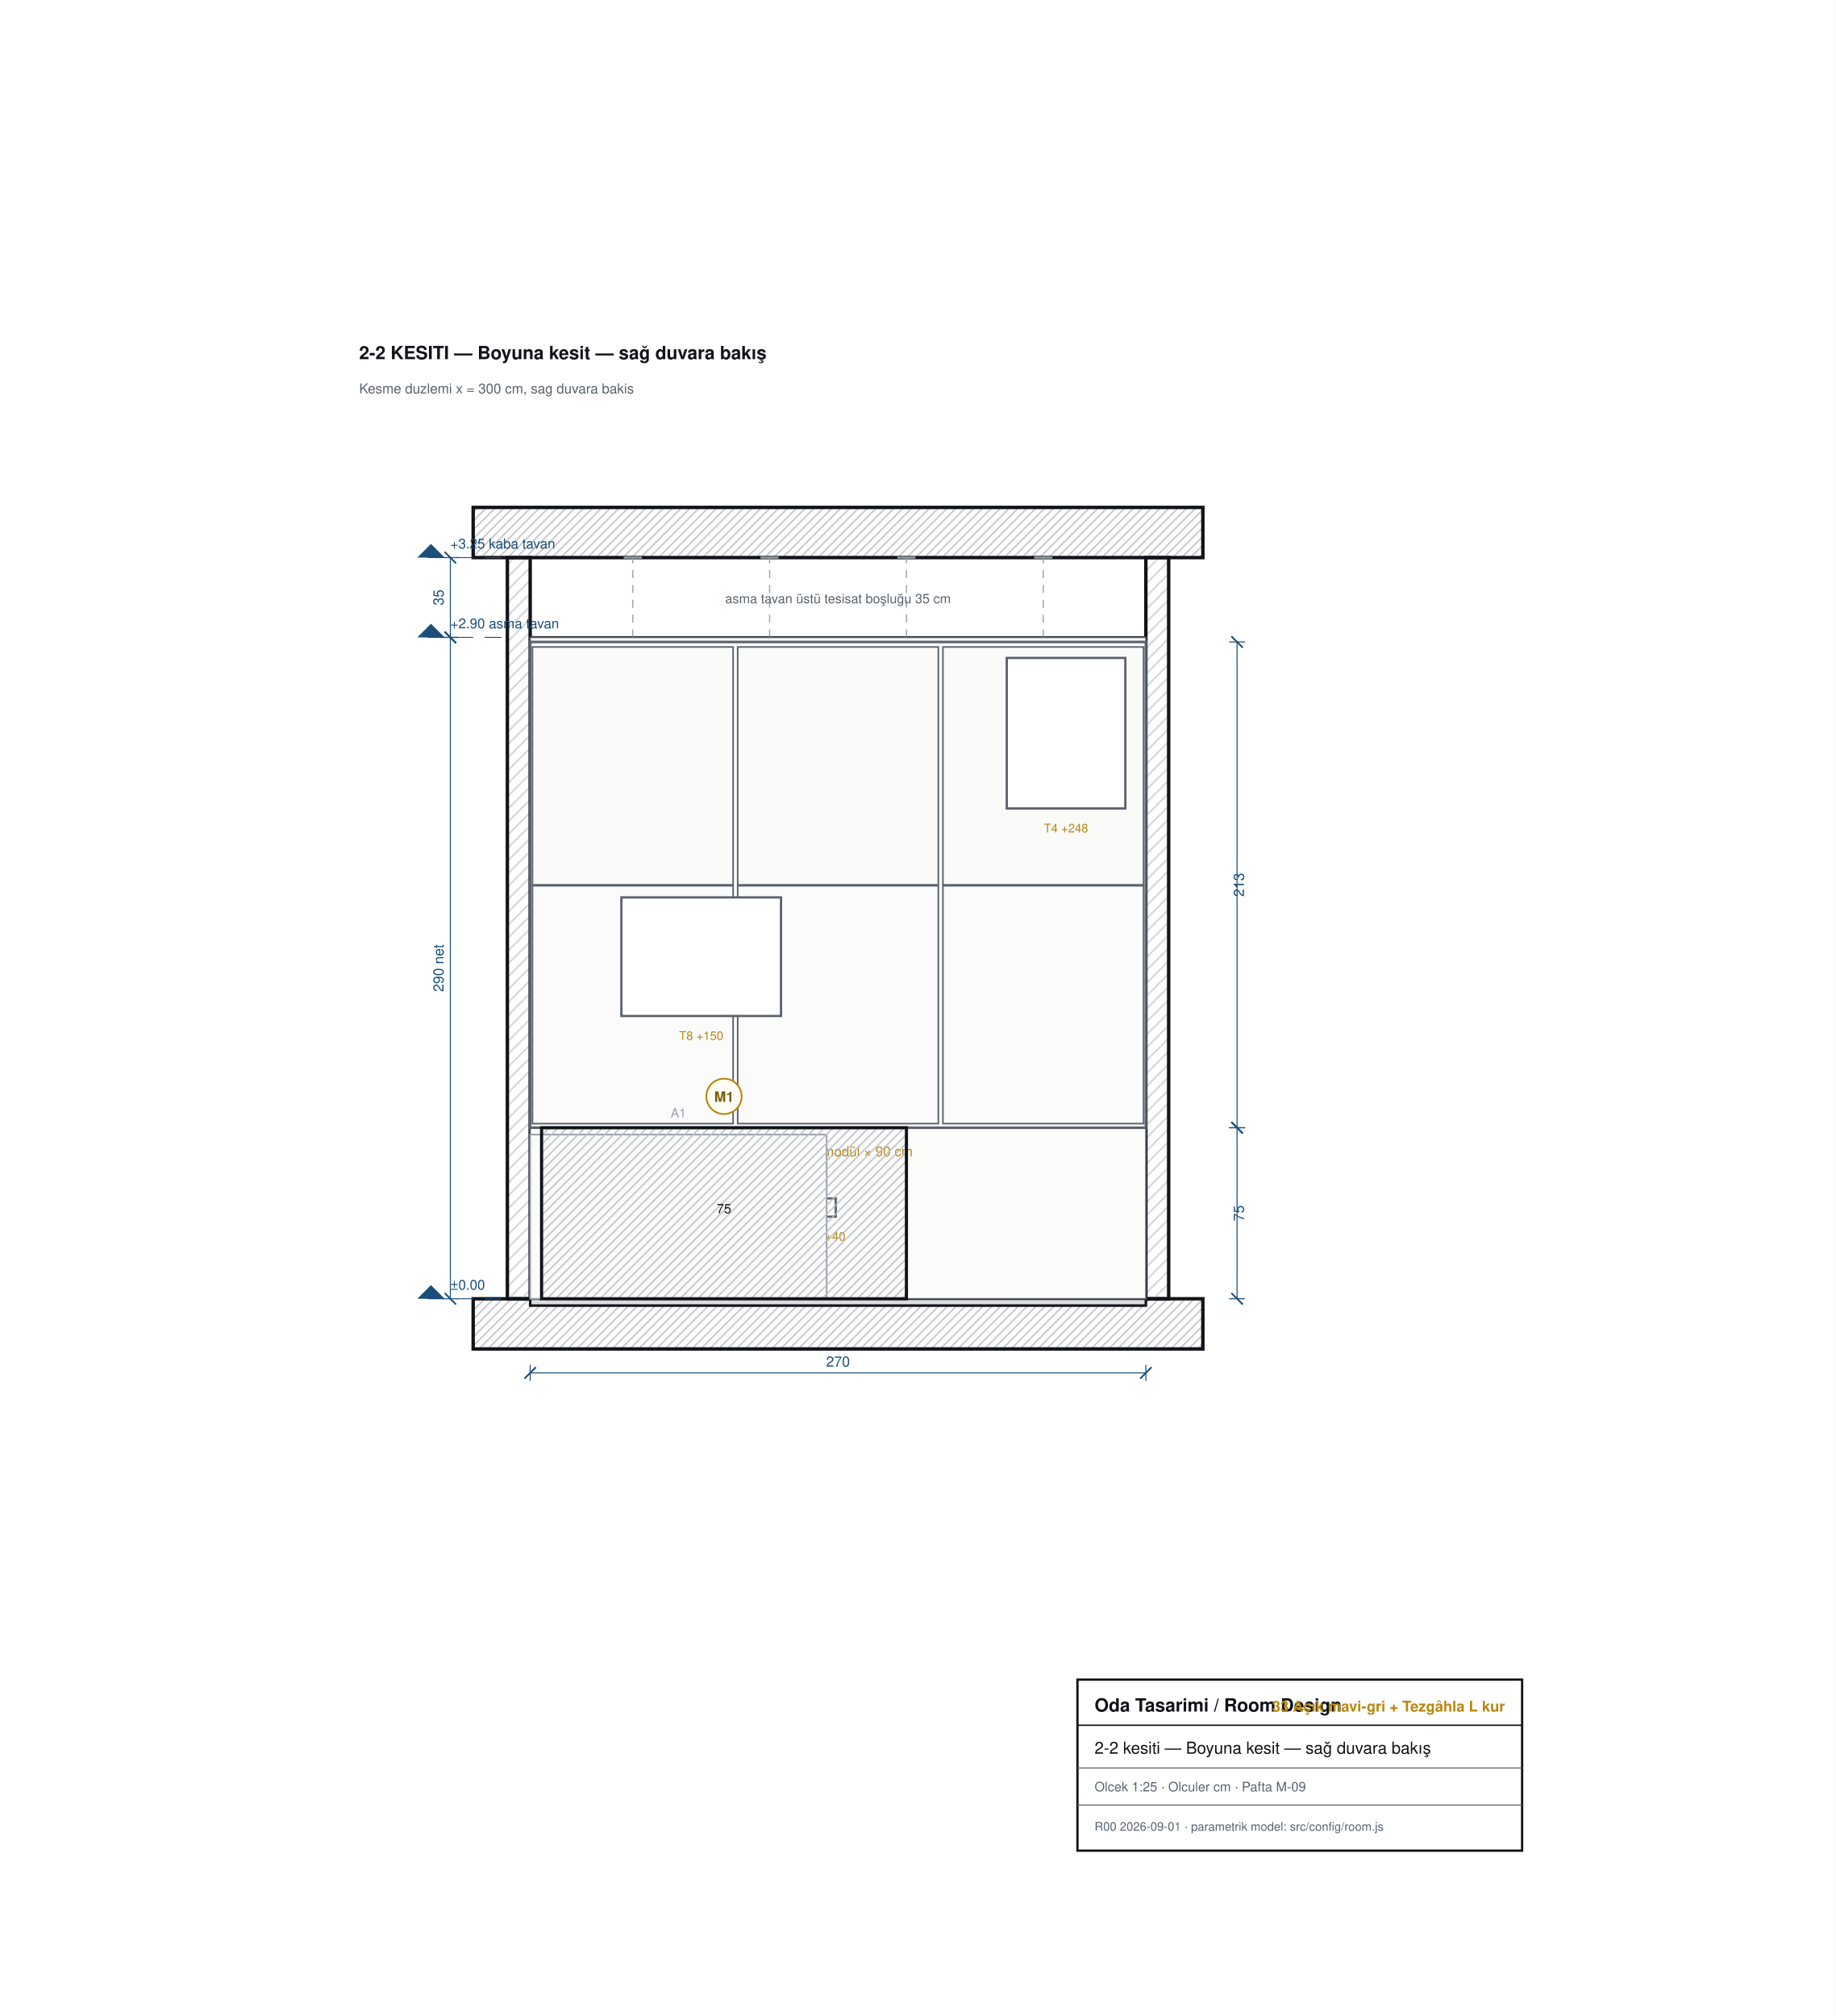
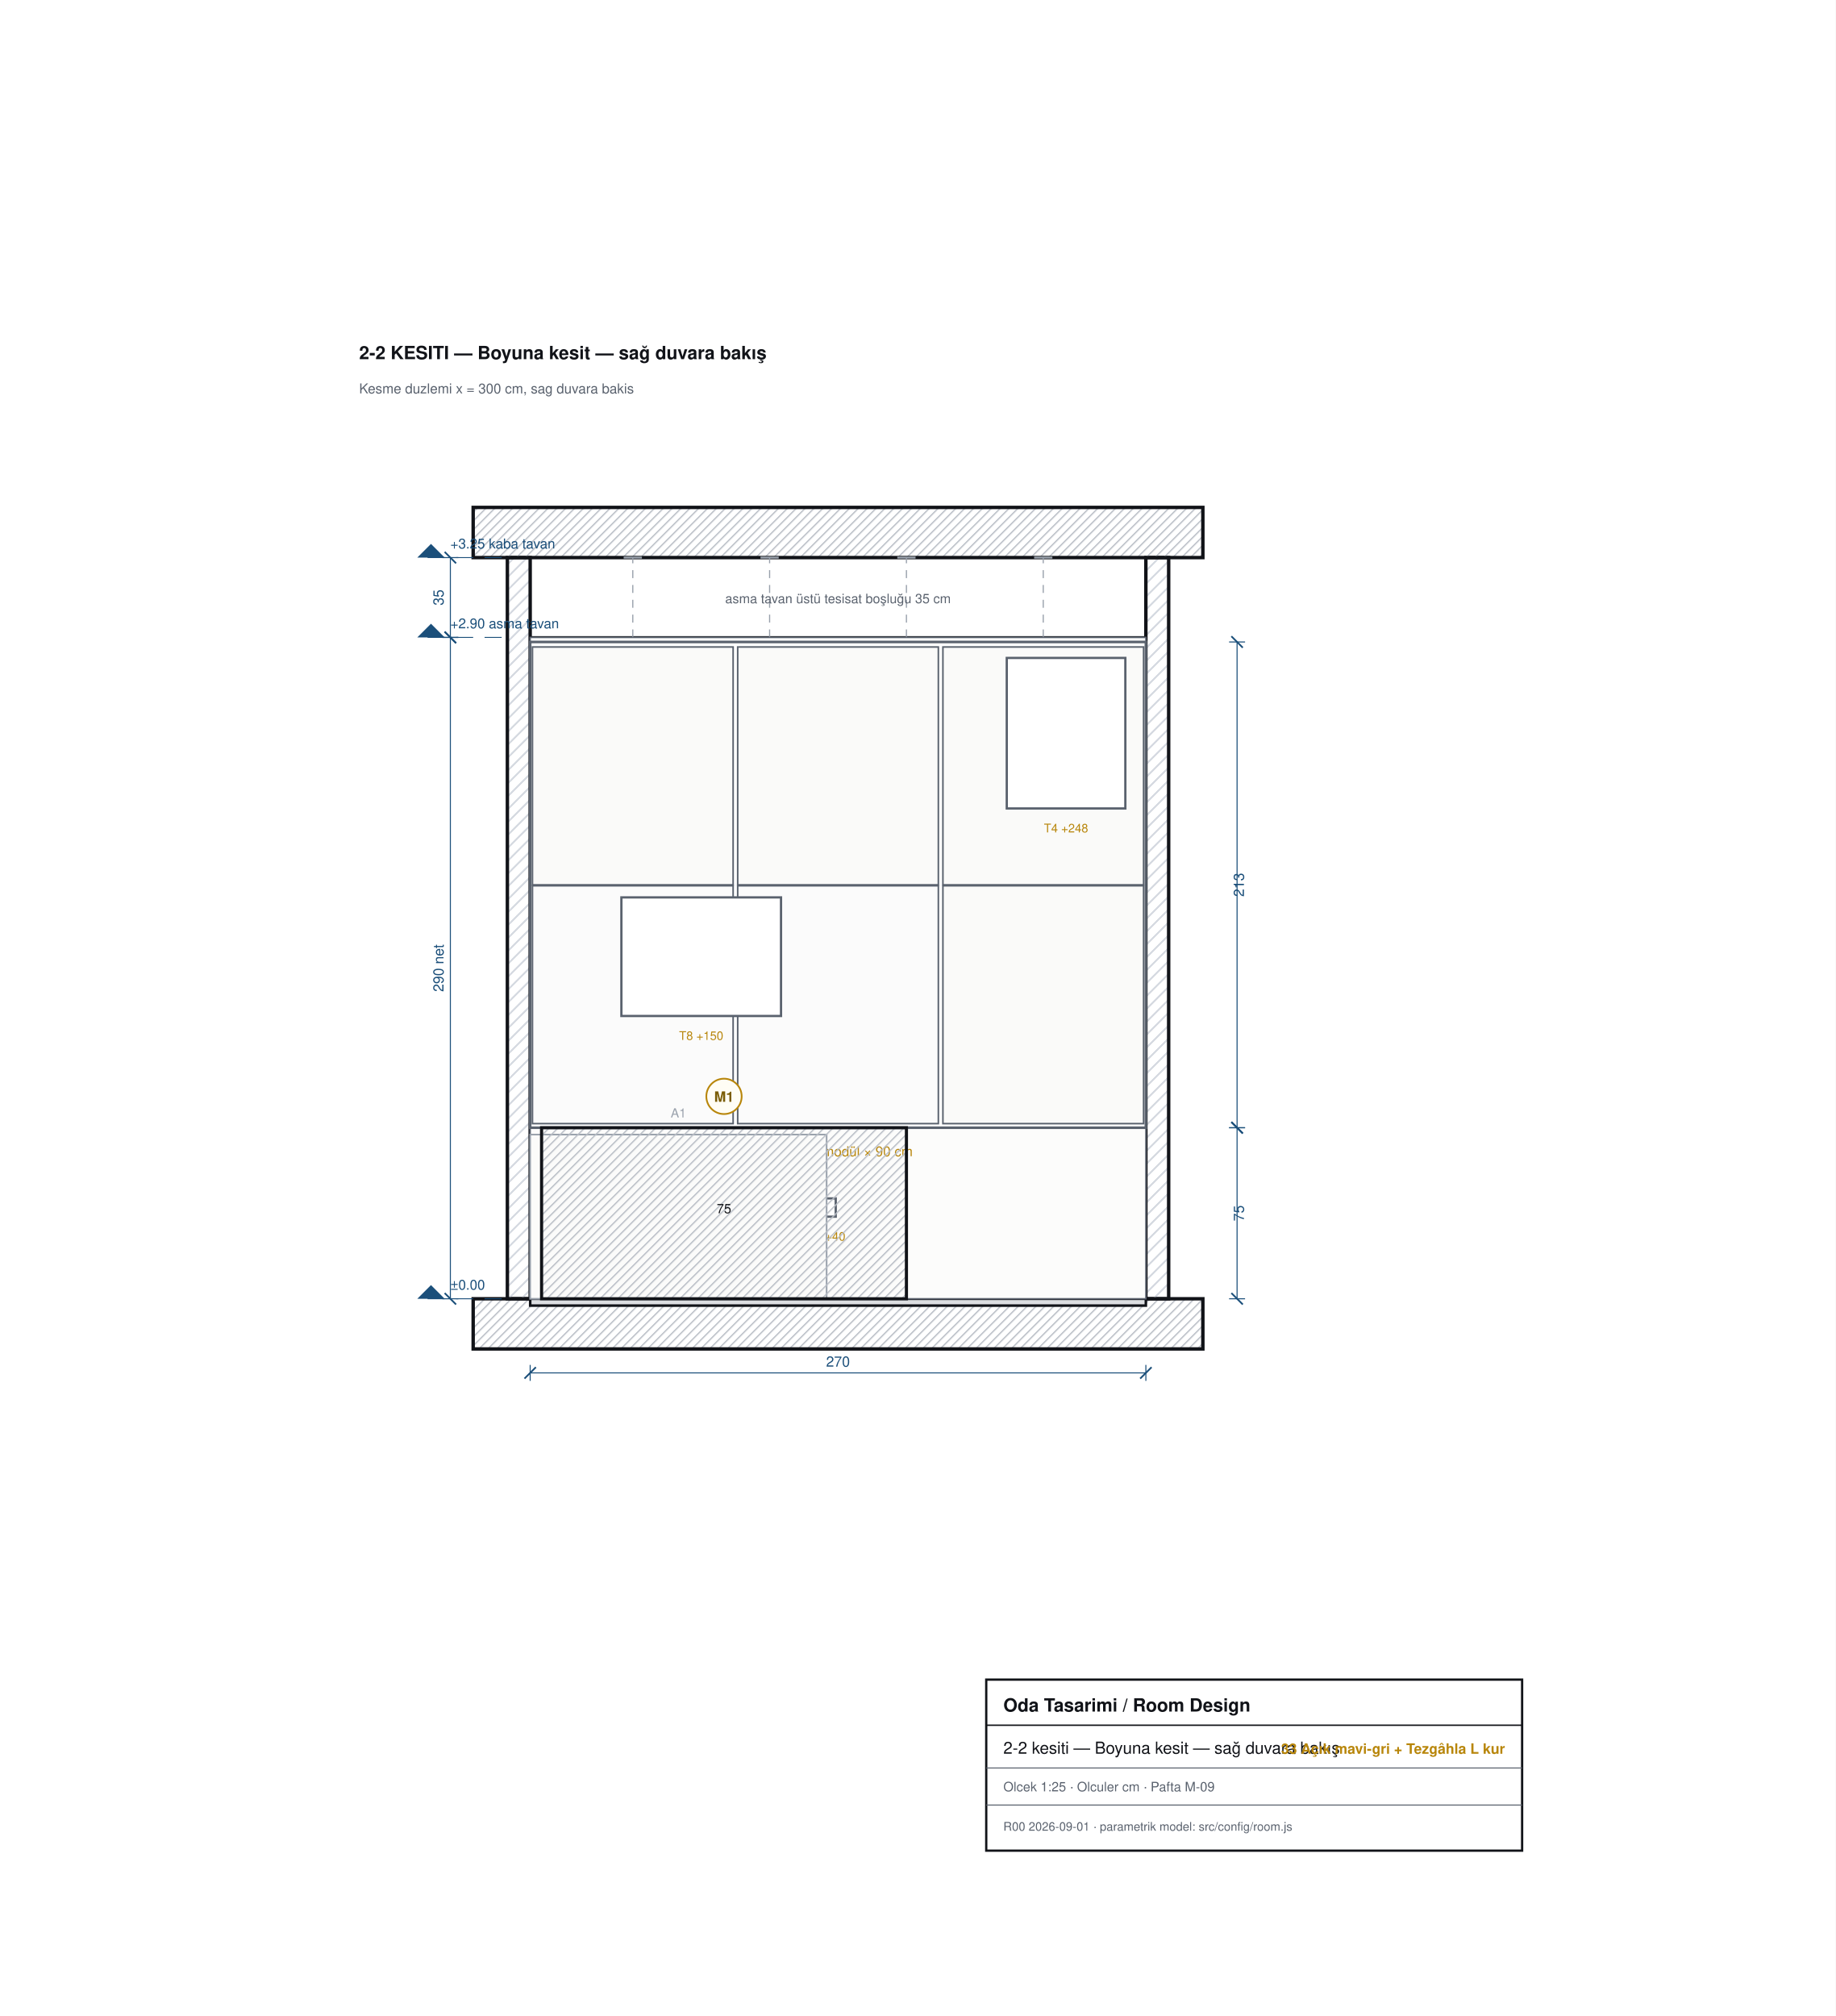
<svg xmlns="http://www.w3.org/2000/svg" width="322mm" height="353.6mm" viewBox="0 0 322 353.6" font-family="Helvetica,Arial,sans-serif">
  <rect width="322" height="353.6" fill="#ffffff" />
  <defs>
    <pattern id="hs" width="1.6" height="1.6" patternTransform="rotate(45)" patternUnits="userSpaceOnUse">
      <line x1="0" y1="0" x2="0" y2="1.6" stroke="#c9ced6" stroke-width="0.55" />
    </pattern>
    <pattern id="hc" width="1.1" height="1.1" patternTransform="rotate(45)" patternUnits="userSpaceOnUse">
      <line x1="0" y1="0" x2="0" y2="1.1" stroke="#b9bec6" stroke-width="0.45" />
    </pattern>
  </defs>
  <rect x="83.00" y="227.80" width="128.00" height="8.80" fill="url(#hc)" stroke="#111318" stroke-width="0.6" />
  <rect x="89.00" y="97.80" width="4.00" height="130.00" fill="url(#hs)" stroke="#111318" stroke-width="0.6" />
  <rect x="201.00" y="97.80" width="4.00" height="130.00" fill="url(#hs)" stroke="#111318" stroke-width="0.6" />
  <rect x="83.00" y="89.00" width="128.00" height="8.80" fill="url(#hc)" stroke="#111318" stroke-width="0.6" />
  <rect x="93.00" y="111.80" width="108.00" height="1.20" fill="#e9e4d8" stroke="#111318" stroke-width="0.45" />
  <line x1="111.00" y1="111.80" x2="111.00" y2="97.80" stroke="#98a0ab" stroke-width="0.2" stroke-dasharray="1.4 1.2" />
  <line x1="109.40" y1="97.80" x2="112.60" y2="97.80" stroke="#98a0ab" stroke-width="0.35" />
  <line x1="135.00" y1="111.80" x2="135.00" y2="97.80" stroke="#98a0ab" stroke-width="0.2" stroke-dasharray="1.4 1.2" />
  <line x1="133.40" y1="97.80" x2="136.60" y2="97.80" stroke="#98a0ab" stroke-width="0.35" />
  <line x1="159.00" y1="111.80" x2="159.00" y2="97.80" stroke="#98a0ab" stroke-width="0.2" stroke-dasharray="1.4 1.2" />
  <line x1="157.40" y1="97.80" x2="160.60" y2="97.80" stroke="#98a0ab" stroke-width="0.35" />
  <line x1="183.00" y1="111.80" x2="183.00" y2="97.80" stroke="#98a0ab" stroke-width="0.2" stroke-dasharray="1.4 1.2" />
  <line x1="181.40" y1="97.80" x2="184.60" y2="97.80" stroke="#98a0ab" stroke-width="0.35" />
  <rect x="93.00" y="227.80" width="108.00" height="1.20" fill="#dcdee1" stroke="#111318" stroke-width="0.45" />
  <text x="147.00" y="105.80" font-size="2.3" fill="#5a626e" text-anchor="middle">asma tavan üstü tesisat boşluğu  35 cm</text>
  <rect x="93.00" y="111.80" width="108.00" height="116.00" fill="#fcfcfb" stroke="#5a626e" stroke-width="0.25" />
  <rect x="93.00" y="112.60" width="108.00" height="85.20" fill="#ffffff" stroke="#5a626e" stroke-width="0.45" />
-   <rect x="165.40" y="155.36" width="35.20" height="41.72" fill="#fbfbfb" stroke="#5a626e" stroke-width="0.28" />
+   <rect x="165.40" y="155.36" width="35.20" height="41.72" fill="#fafaf9" stroke="#5a626e" stroke-width="0.28" />
  <rect x="165.40" y="113.48" width="35.20" height="41.72" fill="#fafaf9" stroke="#5a626e" stroke-width="0.28" />
  <rect x="129.40" y="155.36" width="35.20" height="41.72" fill="#fbfbfb" stroke="#5a626e" stroke-width="0.28" />
  <rect x="129.40" y="113.48" width="35.20" height="41.72" fill="#fafaf9" stroke="#5a626e" stroke-width="0.28" />
  <rect x="93.40" y="155.36" width="35.20" height="41.72" fill="#fbfbfb" stroke="#5a626e" stroke-width="0.28" />
  <rect x="93.40" y="113.48" width="35.20" height="41.72" fill="#fafaf9" stroke="#5a626e" stroke-width="0.28" />
  <text x="147.00" y="202.80" font-size="2.4" fill="#b8860b" text-anchor="middle">AD1 — 3 modül × 90 cm</text>
  <line x1="218.40" y1="112.60" x2="215.60" y2="112.60" stroke="#1b4f7a" stroke-width="0.18" />
  <line x1="218.40" y1="197.80" x2="215.60" y2="197.80" stroke="#1b4f7a" stroke-width="0.18" />
  <line x1="217.00" y1="112.60" x2="217.00" y2="197.80" stroke="#1b4f7a" stroke-width="0.18" />
  <line x1="216.00" y1="111.60" x2="218.00" y2="113.60" stroke="#1b4f7a" stroke-width="0.3" />
  <line x1="216.00" y1="196.80" x2="218.00" y2="198.80" stroke="#1b4f7a" stroke-width="0.3" />
  <text x="218.20" y="155.20" font-size="2.5" fill="#1b4f7a" text-anchor="middle" transform="rotate(-90 218.20 155.20)">213</text>
  <line x1="218.40" y1="197.80" x2="215.60" y2="197.80" stroke="#1b4f7a" stroke-width="0.18" />
  <line x1="218.40" y1="227.80" x2="215.60" y2="227.80" stroke="#1b4f7a" stroke-width="0.18" />
  <line x1="217.00" y1="197.80" x2="217.00" y2="227.80" stroke="#1b4f7a" stroke-width="0.18" />
  <line x1="216.00" y1="196.80" x2="218.00" y2="198.80" stroke="#1b4f7a" stroke-width="0.3" />
  <line x1="216.00" y1="226.80" x2="218.00" y2="228.80" stroke="#1b4f7a" stroke-width="0.3" />
  <text x="218.20" y="212.80" font-size="2.5" fill="#1b4f7a" text-anchor="middle" transform="rotate(-90 218.20 212.80)">75</text>
  <rect x="176.60" y="115.40" width="20.80" height="26.40" fill="#ffffff" stroke="#5a626e" stroke-width="0.4" />
  <text x="187.00" y="146.00" font-size="2.1" fill="#b8860b" text-anchor="middle">T4 +248</text>
  <rect x="143.40" y="210.20" width="3.20" height="3.20" fill="#ffffff" stroke="#5a626e" stroke-width="0.4" />
  <text x="145.00" y="217.60" font-size="2.1" fill="#b8860b" text-anchor="middle">T6 +40</text>
  <rect x="109.00" y="157.40" width="28.00" height="20.80" fill="#ffffff" stroke="#5a626e" stroke-width="0.4" />
  <text x="123.00" y="182.40" font-size="2.1" fill="#b8860b" text-anchor="middle">T8 +150</text>
  <rect x="93.00" y="199.00" width="52.00" height="28.80" fill="#fbfbfa" stroke="#98a0ab" stroke-width="0.28" />
  <text x="119.00" y="196.00" font-size="2.2" fill="#98a0ab" text-anchor="middle">A1</text>
  <rect x="95.00" y="197.80" width="64.00" height="30.00" fill="url(#hc)" stroke="#111318" stroke-width="0.55" />
  <circle cx="127.00" cy="192.30" r="3.10" fill="#fffdf5" stroke="#b8860b" stroke-width="0.3" />
  <text x="127.00" y="193.25" font-size="2.5" fill="#7a5c05" text-anchor="middle" font-weight="700">M1</text>
  <text x="127.00" y="212.80" font-size="2.3" fill="#111318" text-anchor="middle">75</text>
  <line x1="75.00" y1="227.80" x2="89.00" y2="227.80" stroke="#1b4f7a" stroke-width="0.16" stroke-dasharray="3 2" />
  <path d="M 78.00 227.80 l -2.4 -2.4 l -2.4 2.4 z" fill="#1b4f7a" />
  <text x="79.00" y="226.20" font-size="2.4" fill="#1b4f7a" text-anchor="start">±0.00</text>
  <line x1="75.00" y1="111.80" x2="89.00" y2="111.80" stroke="#1b4f7a" stroke-width="0.16" stroke-dasharray="3 2" />
  <path d="M 78.00 111.80 l -2.4 -2.4 l -2.4 2.4 z" fill="#1b4f7a" />
  <text x="79.00" y="110.20" font-size="2.4" fill="#1b4f7a" text-anchor="start">+2.90 asma tavan</text>
  <line x1="75.00" y1="97.80" x2="89.00" y2="97.80" stroke="#1b4f7a" stroke-width="0.16" stroke-dasharray="3 2" />
  <path d="M 78.00 97.80 l -2.4 -2.4 l -2.4 2.4 z" fill="#1b4f7a" />
  <text x="79.00" y="96.20" font-size="2.4" fill="#1b4f7a" text-anchor="start">+3.25 kaba tavan</text>
  <line x1="77.60" y1="111.80" x2="80.40" y2="111.80" stroke="#1b4f7a" stroke-width="0.18" />
  <line x1="77.60" y1="227.80" x2="80.40" y2="227.80" stroke="#1b4f7a" stroke-width="0.18" />
  <line x1="79.00" y1="111.80" x2="79.00" y2="227.80" stroke="#1b4f7a" stroke-width="0.18" />
  <line x1="78.00" y1="110.80" x2="80.00" y2="112.80" stroke="#1b4f7a" stroke-width="0.3" />
  <line x1="78.00" y1="226.80" x2="80.00" y2="228.80" stroke="#1b4f7a" stroke-width="0.3" />
  <text x="77.80" y="169.80" font-size="2.5" fill="#1b4f7a" text-anchor="middle" transform="rotate(-90 77.80 169.80)">290 net</text>
  <line x1="77.60" y1="97.80" x2="80.40" y2="97.80" stroke="#1b4f7a" stroke-width="0.18" />
  <line x1="77.60" y1="111.80" x2="80.40" y2="111.80" stroke="#1b4f7a" stroke-width="0.18" />
  <line x1="79.00" y1="97.80" x2="79.00" y2="111.80" stroke="#1b4f7a" stroke-width="0.18" />
  <line x1="78.00" y1="96.80" x2="80.00" y2="98.80" stroke="#1b4f7a" stroke-width="0.3" />
  <line x1="78.00" y1="110.80" x2="80.00" y2="112.80" stroke="#1b4f7a" stroke-width="0.3" />
  <text x="77.80" y="104.80" font-size="2.5" fill="#1b4f7a" text-anchor="middle" transform="rotate(-90 77.80 104.80)">35</text>
  <line x1="93.00" y1="239.40" x2="93.00" y2="242.20" stroke="#1b4f7a" stroke-width="0.18" />
  <line x1="201.00" y1="239.40" x2="201.00" y2="242.20" stroke="#1b4f7a" stroke-width="0.18" />
  <line x1="93.00" y1="240.80" x2="201.00" y2="240.80" stroke="#1b4f7a" stroke-width="0.18" />
  <line x1="92.00" y1="241.80" x2="94.00" y2="239.80" stroke="#1b4f7a" stroke-width="0.3" />
  <line x1="200.00" y1="241.80" x2="202.00" y2="239.80" stroke="#1b4f7a" stroke-width="0.3" />
  <text x="147.00" y="239.70" font-size="2.5" fill="#1b4f7a" text-anchor="middle">270</text>
  <text x="63.00" y="63.00" font-size="3.2" fill="#111318" text-anchor="start" font-weight="700">2-2 KESITI — Boyuna kesit — sağ duvara bakış</text>
  <text x="63.00" y="69.00" font-size="2.4" fill="#5a626e" text-anchor="start">Kesme duzlemi x = 300 cm, sag duvara bakis</text>
-   <rect x="189.00" y="294.60" width="78.00" height="30.00" fill="#ffffff" stroke="#111318" stroke-width="0.4" />
-   <line x1="189.00" y1="302.60" x2="267.00" y2="302.60" stroke="#111318" stroke-width="0.25" />
-   <line x1="189.00" y1="310.10" x2="267.00" y2="310.10" stroke="#5a626e" stroke-width="0.18" />
-   <line x1="189.00" y1="316.60" x2="267.00" y2="316.60" stroke="#5a626e" stroke-width="0.18" />
-   <text x="192.00" y="300.20" font-size="3.2" fill="#111318" text-anchor="start" font-weight="700">Oda Tasarimi / Room Design</text>
-   <text x="192.00" y="307.60" font-size="2.9" fill="#111318" text-anchor="start">2-2 kesiti — Boyuna kesit — sağ duvara bakış</text>
-   <text x="192.00" y="314.20" font-size="2.3" fill="#5a626e" text-anchor="start">Olcek 1:25  ·  Olculer cm  ·  Pafta M-09</text>
-   <text x="264.00" y="300.20" font-size="2.6" fill="#b8860b" text-anchor="end" font-weight="700">33 Açık mavi-gri + Tezgâhla L kur</text>
-   <text x="192.00" y="321.10" font-size="2.1" fill="#5a626e" text-anchor="start">R00  2026-09-01  ·  parametrik model: src/config/room.js</text>
+   <rect x="173.00" y="294.60" width="94.00" height="30.00" fill="#ffffff" stroke="#111318" stroke-width="0.4" />
+   <line x1="173.00" y1="302.60" x2="267.00" y2="302.60" stroke="#111318" stroke-width="0.25" />
+   <line x1="173.00" y1="310.10" x2="267.00" y2="310.10" stroke="#5a626e" stroke-width="0.18" />
+   <line x1="173.00" y1="316.60" x2="267.00" y2="316.60" stroke="#5a626e" stroke-width="0.18" />
+   <text x="176.00" y="300.20" font-size="3.2" fill="#111318" text-anchor="start" font-weight="700">Oda Tasarimi / Room Design</text>
+   <text x="176.00" y="307.60" font-size="2.9" fill="#111318" text-anchor="start">2-2 kesiti — Boyuna kesit — sağ duvara bakış</text>
+   <text x="176.00" y="314.20" font-size="2.3" fill="#5a626e" text-anchor="start">Olcek 1:25  ·  Olculer cm  ·  Pafta M-09</text>
+   <text x="264.00" y="307.60" font-size="2.5" fill="#b8860b" text-anchor="end" font-weight="700">33 Açık mavi-gri + Tezgâhla L kur</text>
+   <text x="176.00" y="321.10" font-size="2.1" fill="#5a626e" text-anchor="start">R00  2026-09-01  ·  parametrik model: src/config/room.js</text>
</svg>
